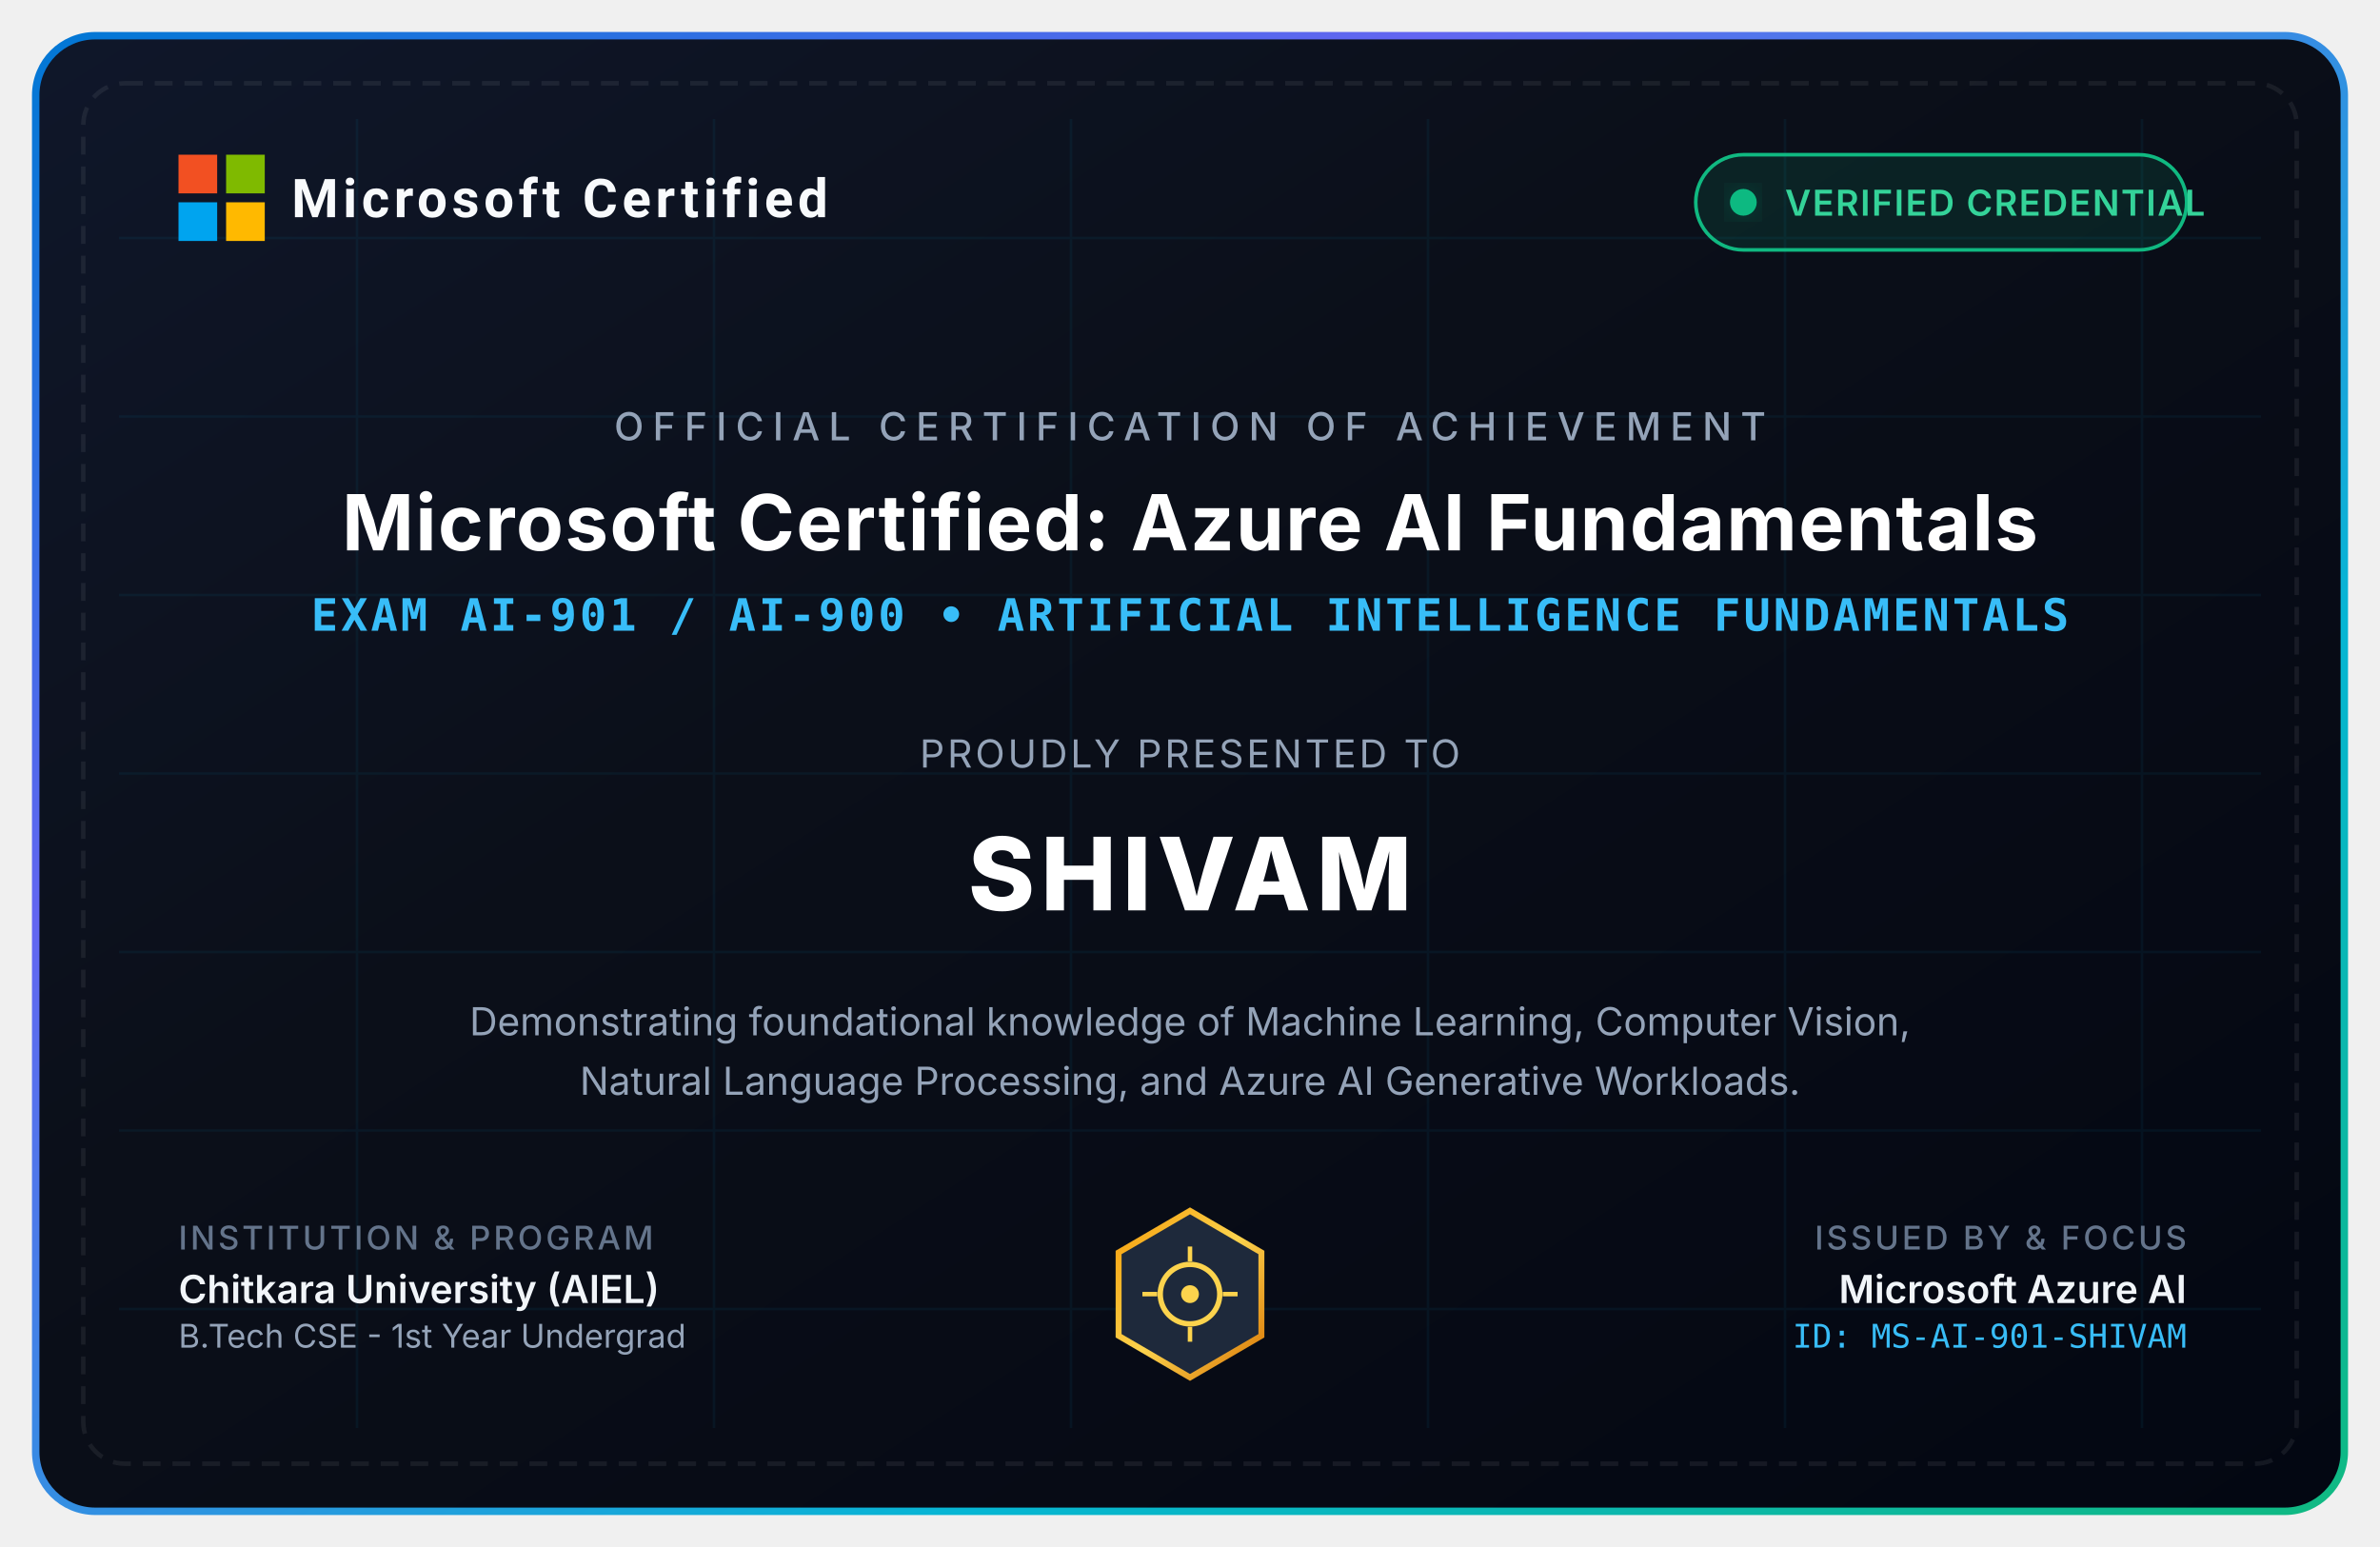
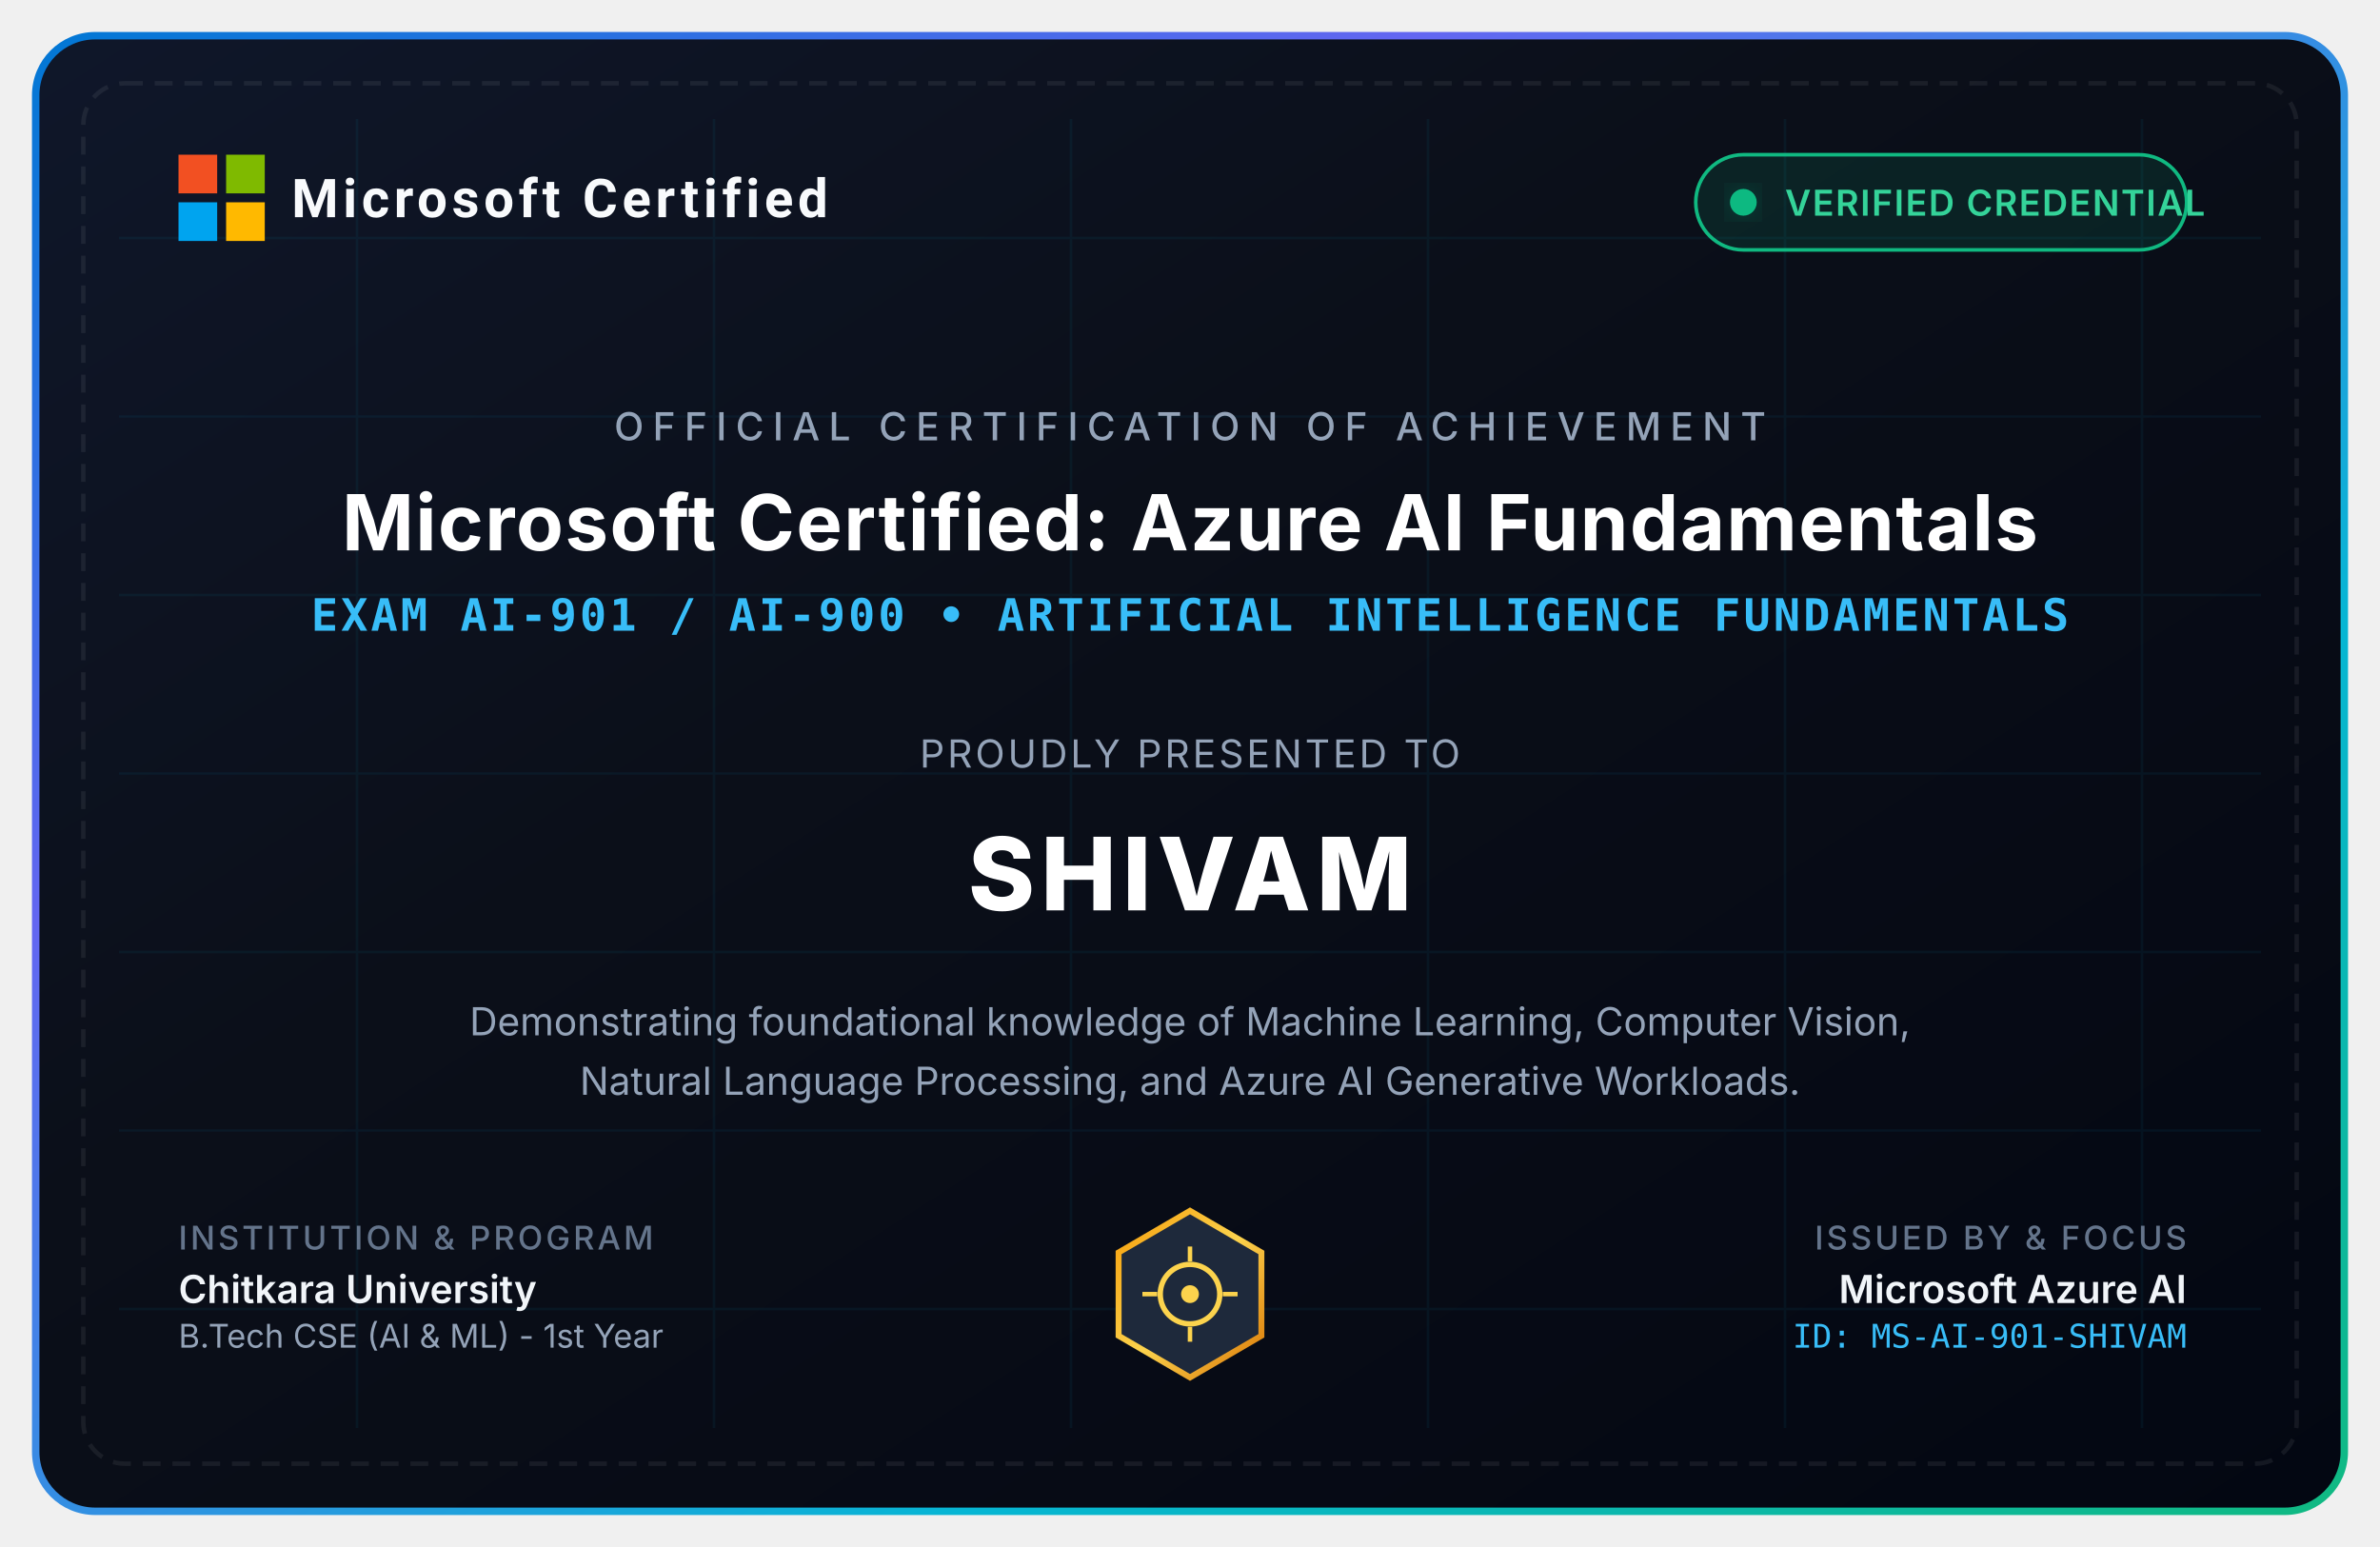
<svg xmlns="http://www.w3.org/2000/svg" viewBox="0 0 800 520" width="100%" height="100%">
  <defs>
    <linearGradient id="bgGrad" x1="0%" y1="0%" x2="100%" y2="100%">
      <stop offset="0%" stop-color="#0F172A" />
      <stop offset="40%" stop-color="#0B0F19" />
      <stop offset="100%" stop-color="#030712" />
    </linearGradient>
    <linearGradient id="borderGrad" x1="0%" y1="0%" x2="100%" y2="100%">
      <stop offset="0%" stop-color="#0078D4" />
      <stop offset="30%" stop-color="#6366F1" />
      <stop offset="70%" stop-color="#06B6D4" />
      <stop offset="100%" stop-color="#10B981" />
    </linearGradient>
    <linearGradient id="msAzureGrad" x1="0%" y1="0%" x2="100%" y2="100%">
      <stop offset="0%" stop-color="#0078D4" />
      <stop offset="100%" stop-color="#00BCF2" />
    </linearGradient>
    <linearGradient id="goldGrad" x1="0%" y1="0%" x2="100%" y2="100%">
      <stop offset="0%" stop-color="#F59E0B" />
      <stop offset="50%" stop-color="#FCD34D" />
      <stop offset="100%" stop-color="#D97706" />
    </linearGradient>
    <filter id="badgeGlow" x="-20%" y="-20%" width="140%" height="140%">
      <feGaussianBlur stdDeviation="8" result="blur" />
      <feComposite in="SourceGraphic" in2="blur" operator="over" />
    </filter>
  </defs>
  <rect x="12" y="12" width="776" height="496" rx="20" fill="url(#bgGrad)" stroke="url(#borderGrad)" stroke-width="2.5" />
  <rect x="28" y="28" width="744" height="464" rx="14" fill="none" stroke="rgba(255,255,255,0.07)" stroke-width="1.5" stroke-dasharray="6,4" />
  <g opacity="0.06">
    <path d="M 40,80 L 760,80 M 40,140 L 760,140 M 40,200 L 760,200 M 40,260 L 760,260 M 40,320 L 760,320 M 40,380 L 760,380 M 40,440 L 760,440" stroke="#00BCF2" stroke-width="0.8" />
    <path d="M 120,40 L 120,480 M 240,40 L 240,480 M 360,40 L 360,480 M 480,40 L 480,480 M 600,40 L 600,480 M 720,40 L 720,480" stroke="#00BCF2" stroke-width="0.8" />
  </g>
  <g transform="translate(60, 52)">
    <rect x="0" y="0" width="13" height="13" fill="#F25022" />
    <rect x="16" y="0" width="13" height="13" fill="#7FBA00" />
    <rect x="0" y="16" width="13" height="13" fill="#00A4EF" />
    <rect x="16" y="16" width="13" height="13" fill="#FFB900" />
    <text x="38" y="21" fill="#F8FAFC" font-family="-apple-system, BlinkMacSystemFont, 'Segoe UI', Roboto, sans-serif" font-size="18" font-weight="600" letter-spacing="1.5">Microsoft Certified</text>
  </g>
  <g transform="translate(570, 52)">
    <rect x="0" y="0" width="165" height="32" rx="16" fill="rgba(16, 185, 129, 0.12)" stroke="#10B981" stroke-width="1.2" />
    <circle cx="16" cy="16" r="4.5" fill="#10B981" filter="url(#badgeGlow)" />
    <text x="30" y="20.5" fill="#34D399" font-family="-apple-system, BlinkMacSystemFont, 'Segoe UI', sans-serif" font-size="12" font-weight="600" letter-spacing="0.5">VERIFIED CREDENTIAL</text>
  </g>
  <text x="400" y="148" text-anchor="middle" fill="#94A3B8" font-family="-apple-system, BlinkMacSystemFont, 'Segoe UI', sans-serif" font-size="13" font-weight="500" letter-spacing="3">OFFICIAL CERTIFICATION OF ACHIEVEMENT</text>
  <text x="400" y="185" text-anchor="middle" fill="#FFFFFF" font-family="-apple-system, BlinkMacSystemFont, 'Segoe UI', sans-serif" font-size="26" font-weight="700" letter-spacing="0.5">
    Microsoft Certified: Azure AI Fundamentals
  </text>
  <text x="400" y="212" text-anchor="middle" fill="#38BDF8" font-family="monospace" font-size="15" font-weight="600" letter-spacing="1">
    EXAM AI-901 / AI-900 • ARTIFICIAL INTELLIGENCE FUNDAMENTALS
  </text>
  <text x="400" y="258" text-anchor="middle" fill="#94A3B8" font-family="-apple-system, BlinkMacSystemFont, 'Segoe UI', sans-serif" font-size="13" font-weight="400" letter-spacing="1">
    PROUDLY PRESENTED TO
  </text>
  <text x="400" y="306" text-anchor="middle" fill="#FFFFFF" font-family="-apple-system, BlinkMacSystemFont, 'Segoe UI', sans-serif" font-size="34" font-weight="800" letter-spacing="2">
    SHIVAM
  </text>
  <line x1="280" y1="318" x2="520" y2="318" stroke="url(#borderGrad)" stroke-width="2" stroke-linecap="round" />
  <text x="400" y="348" text-anchor="middle" fill="#94A3B8" font-family="-apple-system, BlinkMacSystemFont, 'Segoe UI', sans-serif" font-size="13" font-weight="400">
    Demonstrating foundational knowledge of Machine Learning, Computer Vision,
  </text>
  <text x="400" y="368" text-anchor="middle" fill="#94A3B8" font-family="-apple-system, BlinkMacSystemFont, 'Segoe UI', sans-serif" font-size="13" font-weight="400">
    Natural Language Processing, and Azure AI Generative Workloads.
  </text>
  <g transform="translate(60, 420)">
    <text x="0" y="0" fill="#64748B" font-family="-apple-system, BlinkMacSystemFont, 'Segoe UI', sans-serif" font-size="11" font-weight="500" letter-spacing="1">INSTITUTION &amp; PROGRAM</text>
-     <text x="0" y="18" fill="#F1F5F9" font-family="-apple-system, BlinkMacSystemFont, 'Segoe UI', sans-serif" font-size="13" font-weight="600">Chitkara University (AIEL)</text>
-     <text x="0" y="33" fill="#94A3B8" font-family="-apple-system, BlinkMacSystemFont, 'Segoe UI', sans-serif" font-size="11">B.Tech CSE - 1st Year Undergrad</text>
+     <text x="0" y="18" fill="#F1F5F9" font-family="-apple-system, BlinkMacSystemFont, 'Segoe UI', sans-serif" font-size="13" font-weight="600">Chitkara University</text>
+     <text x="0" y="33" fill="#94A3B8" font-family="-apple-system, BlinkMacSystemFont, 'Segoe UI', sans-serif" font-size="11">B.Tech CSE (AI &amp; ML) - 1st Year</text>
  </g>
  <g transform="translate(400, 435)">
    <polygon points="0,-28 24,-14 24,14 0,28 -24,14 -24,-14" fill="#1E293B" stroke="url(#goldGrad)" stroke-width="2" />
    <circle cx="0" cy="0" r="10" fill="none" stroke="#FCD34D" stroke-width="1.8" />
    <circle cx="0" cy="0" r="3" fill="#FCD34D" />
    <line x1="0" y1="-16" x2="0" y2="-11" stroke="#FCD34D" stroke-width="1.5" />
    <line x1="0" y1="16" x2="0" y2="11" stroke="#FCD34D" stroke-width="1.5" />
    <line x1="-16" y1="0" x2="-11" y2="0" stroke="#FCD34D" stroke-width="1.5" />
    <line x1="16" y1="0" x2="11" y2="0" stroke="#FCD34D" stroke-width="1.5" />
  </g>
  <g transform="translate(560, 420)">
    <text x="175" y="0" text-anchor="end" fill="#64748B" font-family="-apple-system, BlinkMacSystemFont, 'Segoe UI', sans-serif" font-size="11" font-weight="500" letter-spacing="1">ISSUED BY &amp; FOCUS</text>
    <text x="175" y="18" text-anchor="end" fill="#F1F5F9" font-family="-apple-system, BlinkMacSystemFont, 'Segoe UI', sans-serif" font-size="13" font-weight="600">Microsoft Azure AI</text>
    <text x="175" y="33" text-anchor="end" fill="#38BDF8" font-family="monospace" font-size="11">ID: MS-AI-901-SHIVAM</text>
  </g>
</svg>
